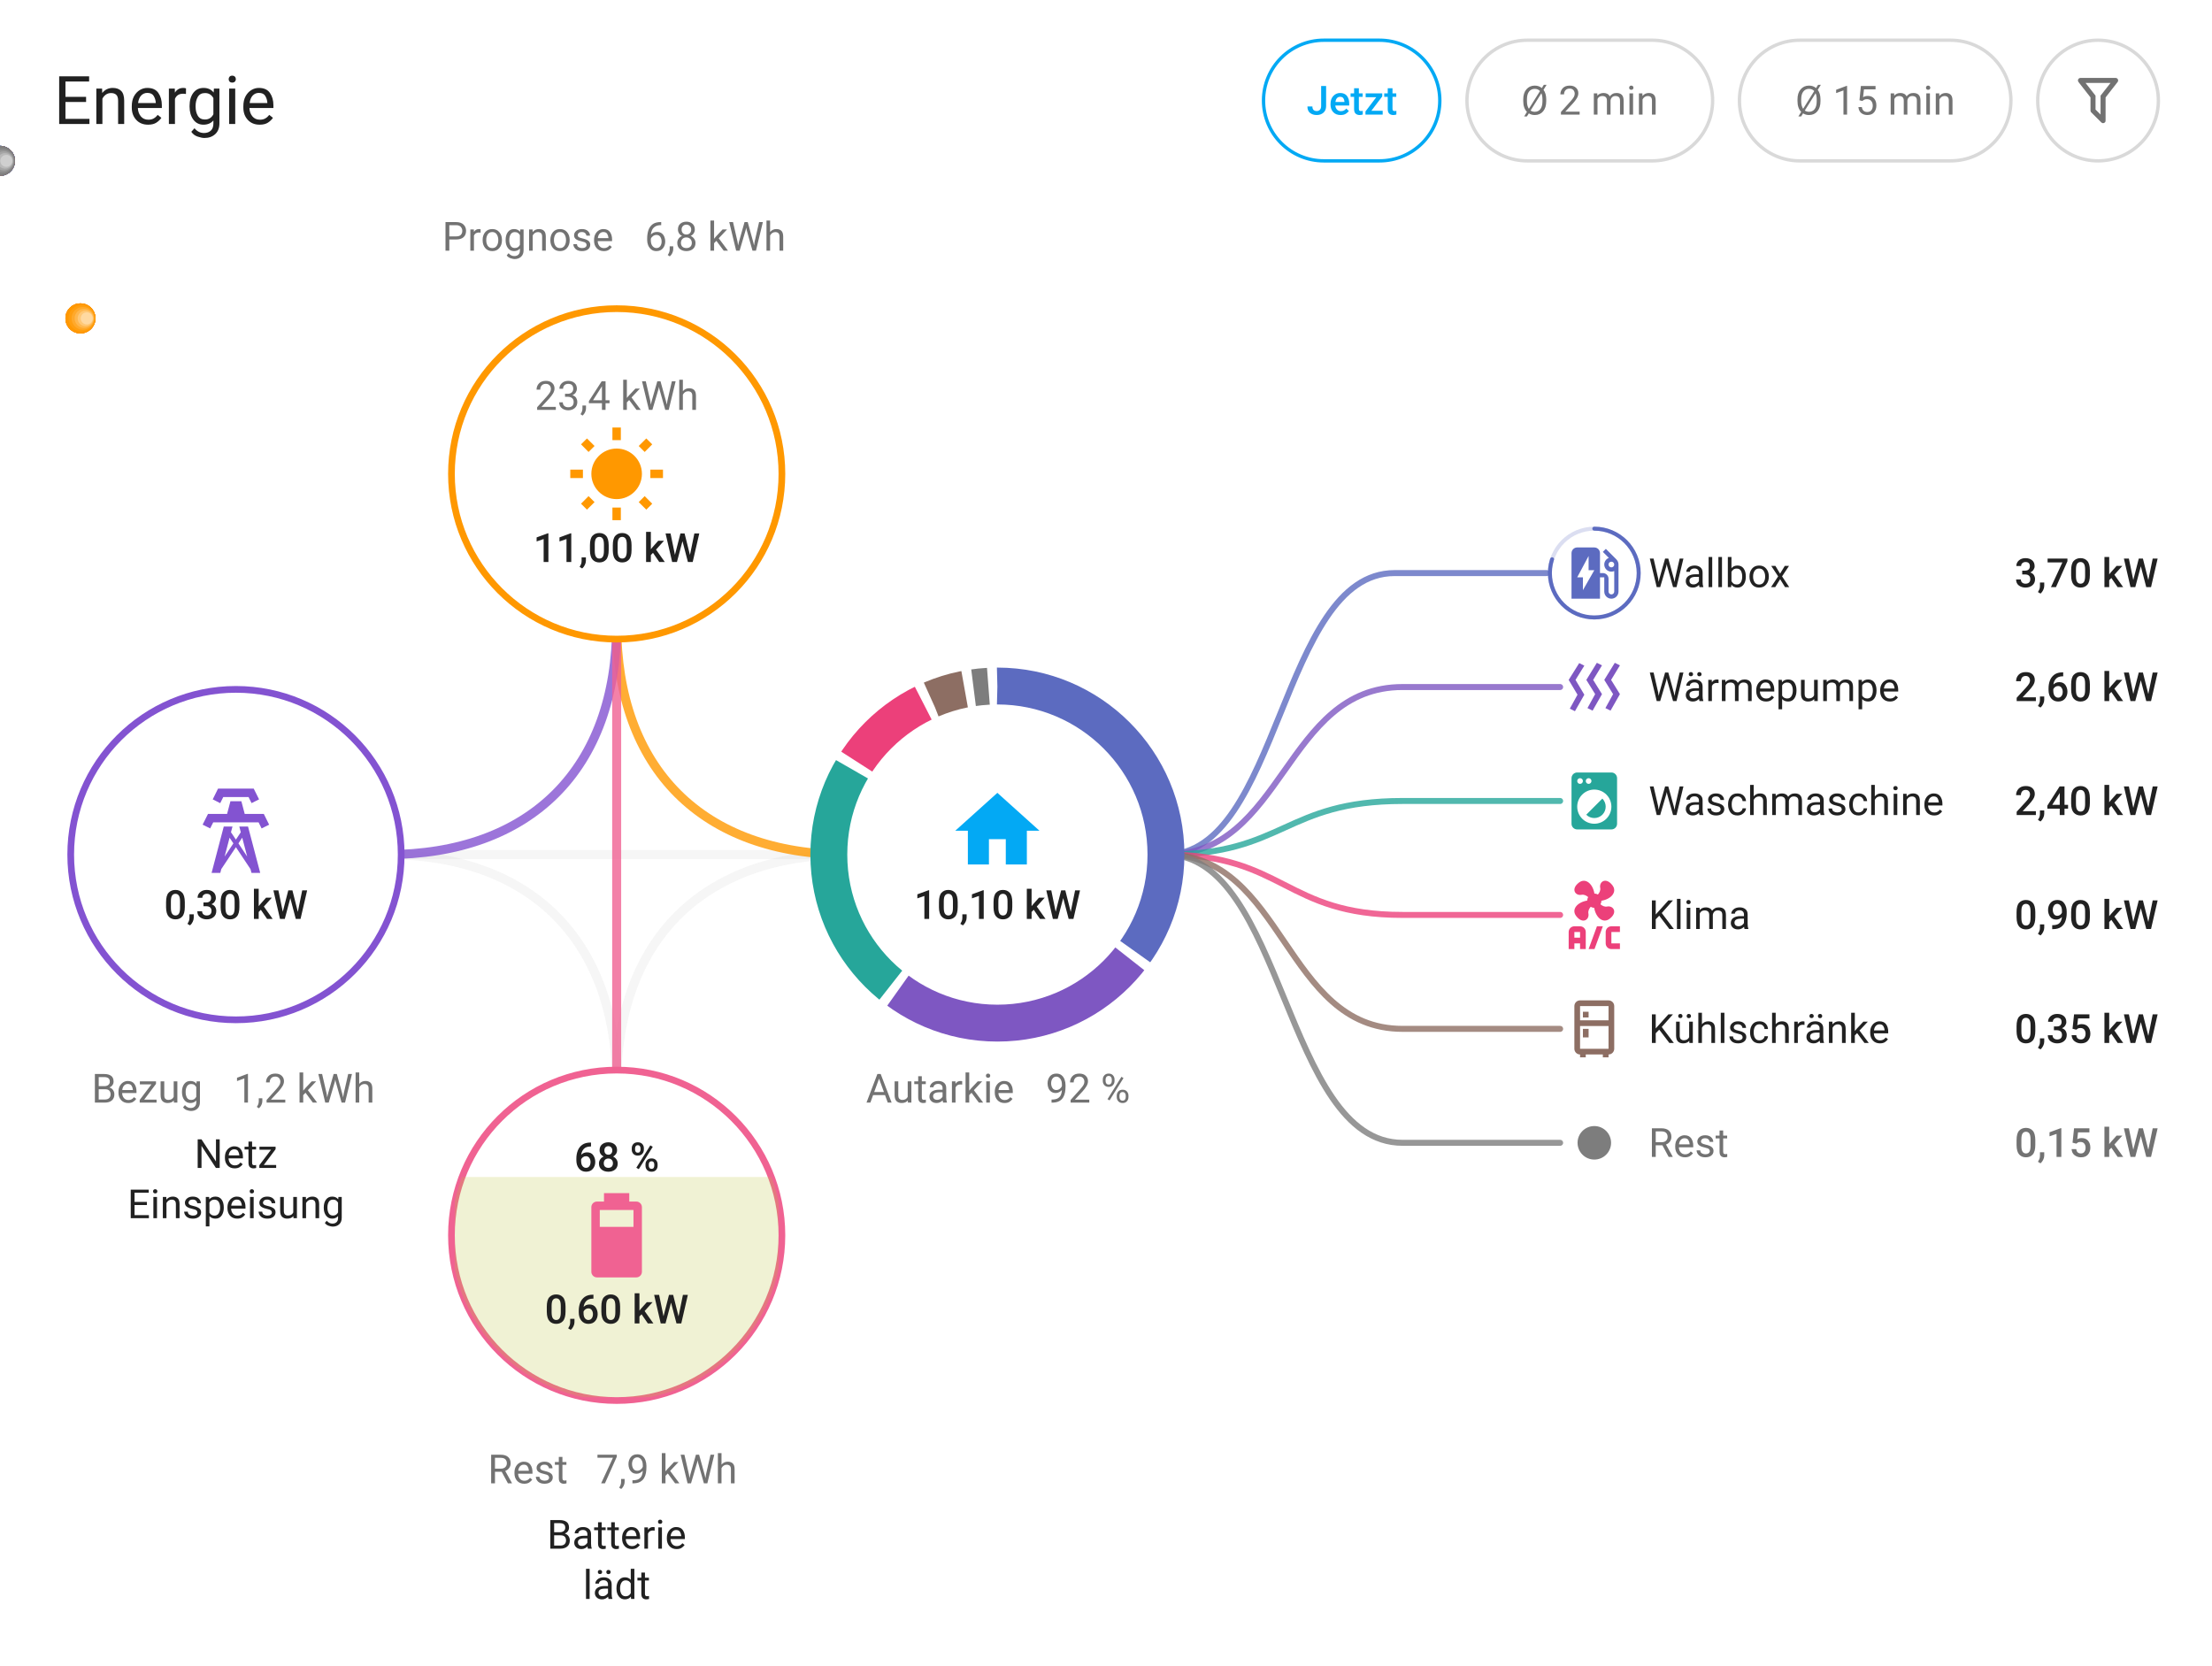
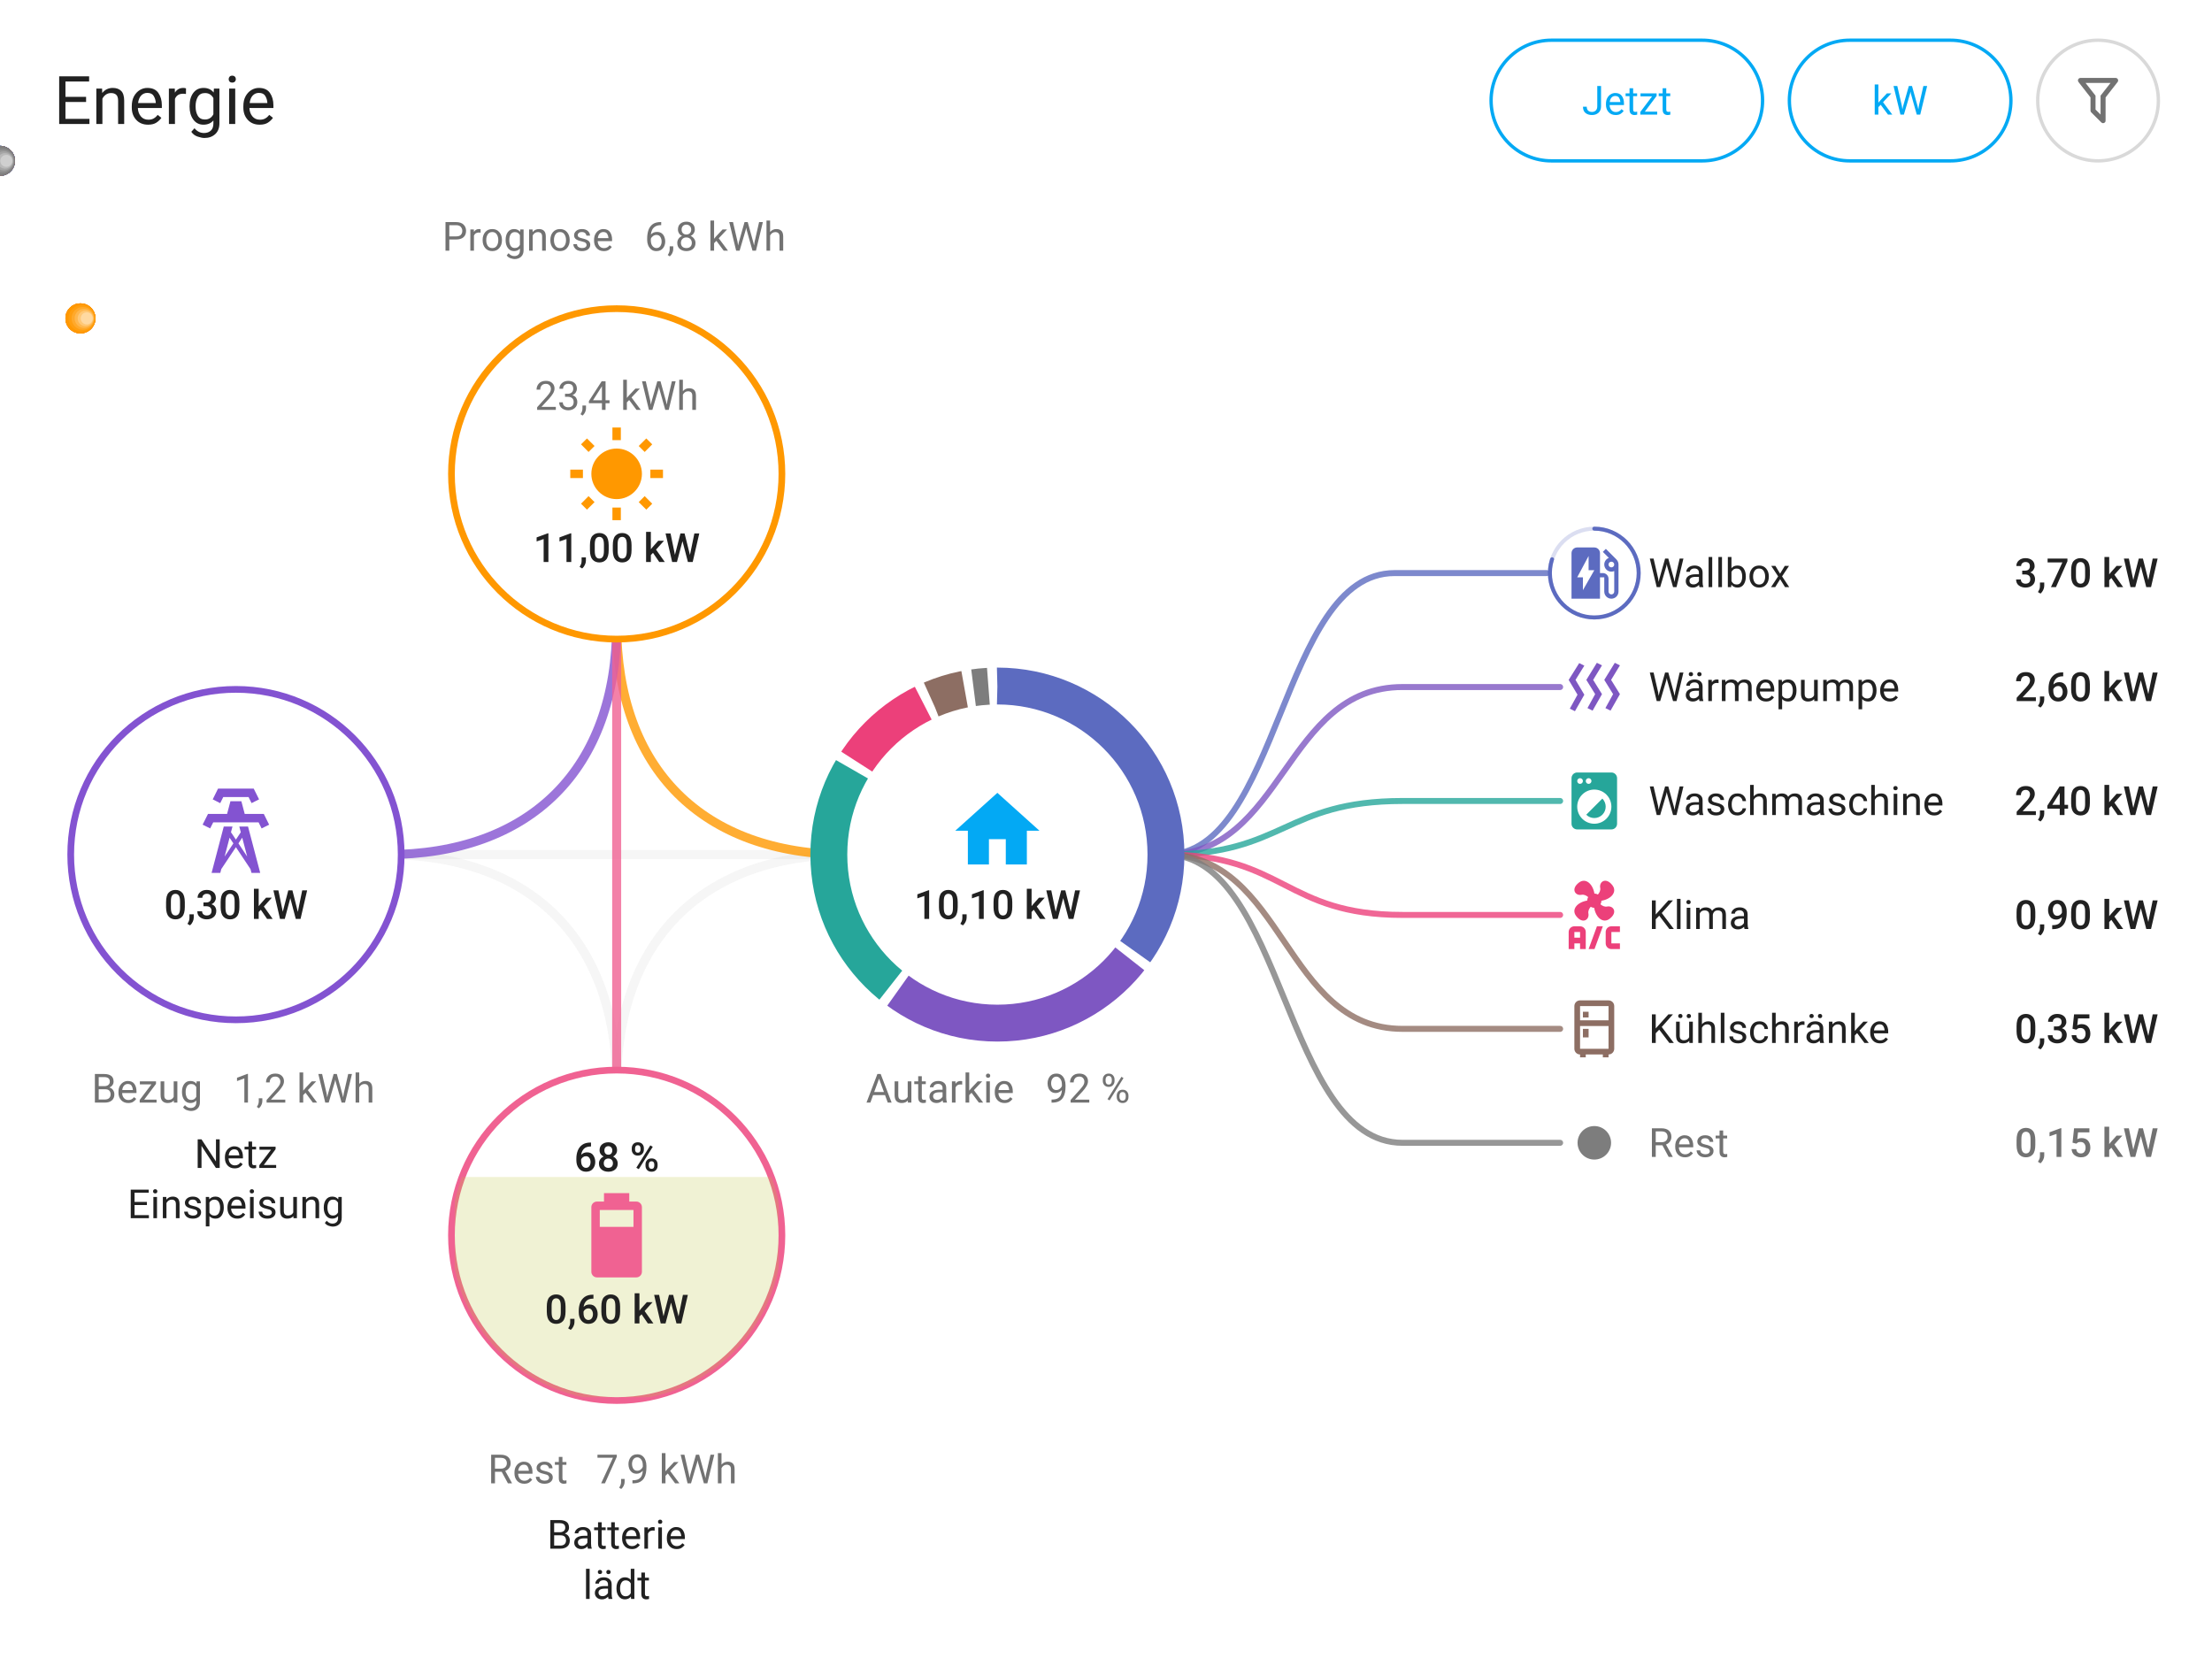
<svg xmlns="http://www.w3.org/2000/svg" xmlns:xlink="http://www.w3.org/1999/xlink" width="660" height="497" viewBox="0 0 660 497" role="img" aria-label="EnerLens Card">
  <rect x="0" y="0" width="660.0" height="497.0" rx="12" fill="rgb(255, 255, 255)" />
  <g transform="translate(24,95) scale(0.8)">
    <path d="M114,200 L286,200" fill="none" stroke="rgba(127, 127, 127, 0.3)" stroke-width="3.353px" stroke-linecap="round" opacity="0.25" />
    <path d="M114,200 C168,200 200,232 200,286" fill="none" stroke="rgba(127, 127, 127, 0.3)" stroke-width="3.353px" stroke-linecap="round" opacity="0.25" />
    <path d="M200,286 C200,232 232,200 286,200" fill="none" stroke="rgba(127, 127, 127, 0.3)" stroke-width="3.353px" stroke-linecap="round" opacity="0.25" />
    <path d="M200,114 C200,168 232,200 286,200" fill="none" stroke="rgb(255, 152, 0)" stroke-width="3.353px" stroke-linecap="round" opacity="0.8" />
    <path d="M200,114 C200,168 168,200 114,200" fill="none" stroke="rgb(131, 83, 209)" stroke-width="3.353px" stroke-linecap="round" opacity="0.8" />
    <path d="M200,114 L200,286" fill="none" stroke="rgb(240, 98, 146)" stroke-width="3.353px" stroke-linecap="round" opacity="0.8" />
    <g>
      <circle cx="0.00" r="5.59" fill="rgb(240, 98, 146)" />
      <circle cx="0.47" r="4.92" fill="rgb(243, 129, 168)" fill-opacity="0.316" />
      <circle cx="0.94" r="4.25" fill="rgb(246, 161, 190)" fill-opacity="0.316" />
      <circle cx="1.41" r="3.58" fill="rgb(249, 192, 211)" fill-opacity="0.316" />
      <circle cx="1.88" r="2.91" fill="rgb(252, 224, 233)" fill-opacity="0.316" />
      <circle cx="2.35" r="2.24" fill="rgb(255, 255, 255)" fill-opacity="0.316" />
      <animateMotion dur="3.59s" repeatCount="indefinite" begin="-0.23s" path="M 200 114 L 200 286" rotate="auto" />
    </g>
    <g>
      <circle cx="0.00" r="5.59" fill="rgb(131, 83, 209)" />
      <circle cx="0.47" r="4.92" fill="rgb(156, 117, 218)" fill-opacity="0.316" />
      <circle cx="0.94" r="4.25" fill="rgb(181, 152, 227)" fill-opacity="0.316" />
      <circle cx="1.41" r="3.58" fill="rgb(205, 186, 237)" fill-opacity="0.316" />
      <circle cx="1.88" r="2.91" fill="rgb(230, 221, 246)" fill-opacity="0.316" />
      <circle cx="2.35" r="2.24" fill="rgb(255, 255, 255)" fill-opacity="0.316" />
      <animateMotion dur="4.50s" repeatCount="indefinite" begin="-0.23s" path="M 200 114 C 200 168 168 200 114 200" rotate="auto" />
    </g>
    <g>
      <circle cx="0.00" r="5.59" fill="rgb(255, 152, 0)" />
      <circle cx="0.47" r="4.92" fill="rgb(255, 173, 51)" fill-opacity="0.316" />
      <circle cx="0.94" r="4.25" fill="rgb(255, 193, 102)" fill-opacity="0.316" />
      <circle cx="1.41" r="3.58" fill="rgb(255, 214, 153)" fill-opacity="0.316" />
      <circle cx="1.88" r="2.91" fill="rgb(255, 234, 204)" fill-opacity="0.316" />
      <circle cx="2.35" r="2.24" fill="rgb(255, 255, 255)" fill-opacity="0.316" />
      <animateMotion dur="1.10s" repeatCount="indefinite" begin="-0.23s" path="M 200 114 C 200 168 232 200 286 200" rotate="auto" />
    </g>
    <g>
      <circle cx="0.00" r="5.59" fill="rgb(255, 152, 0)" />
      <circle cx="0.47" r="4.92" fill="rgb(255, 173, 51)" fill-opacity="0.316" />
      <circle cx="0.94" r="4.25" fill="rgb(255, 193, 102)" fill-opacity="0.316" />
      <circle cx="1.41" r="3.58" fill="rgb(255, 214, 153)" fill-opacity="0.316" />
      <circle cx="1.88" r="2.91" fill="rgb(255, 234, 204)" fill-opacity="0.316" />
      <circle cx="2.35" r="2.24" fill="rgb(255, 255, 255)" fill-opacity="0.316" />
      <animateMotion dur="1.10s" repeatCount="indefinite" begin="-0.45s" path="M 200 114 C 200 168 232 200 286 200" rotate="auto" />
    </g>
    <g>
      <circle cx="0.00" r="5.59" fill="rgb(255, 152, 0)" />
      <circle cx="0.47" r="4.92" fill="rgb(255, 173, 51)" fill-opacity="0.316" />
      <circle cx="0.94" r="4.25" fill="rgb(255, 193, 102)" fill-opacity="0.316" />
      <circle cx="1.41" r="3.58" fill="rgb(255, 214, 153)" fill-opacity="0.316" />
      <circle cx="1.88" r="2.91" fill="rgb(255, 234, 204)" fill-opacity="0.316" />
      <circle cx="2.35" r="2.24" fill="rgb(255, 255, 255)" fill-opacity="0.316" />
      <animateMotion dur="1.10s" repeatCount="indefinite" begin="-0.67s" path="M 200 114 C 200 168 232 200 286 200" rotate="auto" />
    </g>
    <g>
      <circle cx="0.00" r="5.59" fill="rgb(255, 152, 0)" />
      <circle cx="0.47" r="4.92" fill="rgb(255, 173, 51)" fill-opacity="0.316" />
      <circle cx="0.94" r="4.25" fill="rgb(255, 193, 102)" fill-opacity="0.316" />
      <circle cx="1.41" r="3.58" fill="rgb(255, 214, 153)" fill-opacity="0.316" />
      <circle cx="1.88" r="2.91" fill="rgb(255, 234, 204)" fill-opacity="0.316" />
      <circle cx="2.35" r="2.24" fill="rgb(255, 255, 255)" fill-opacity="0.316" />
      <animateMotion dur="1.10s" repeatCount="indefinite" begin="-0.89s" path="M 200 114 C 200 168 232 200 286 200" rotate="auto" />
    </g>
    <g>
      <circle cx="0.00" r="5.59" fill="rgb(255, 152, 0)" />
      <circle cx="0.47" r="4.92" fill="rgb(255, 173, 51)" fill-opacity="0.316" />
      <circle cx="0.94" r="4.25" fill="rgb(255, 193, 102)" fill-opacity="0.316" />
      <circle cx="1.41" r="3.58" fill="rgb(255, 214, 153)" fill-opacity="0.316" />
      <circle cx="1.88" r="2.91" fill="rgb(255, 234, 204)" fill-opacity="0.316" />
      <circle cx="2.35" r="2.24" fill="rgb(255, 255, 255)" fill-opacity="0.316" />
      <animateMotion dur="1.10s" repeatCount="indefinite" begin="-1.11s" path="M 200 114 C 200 168 232 200 286 200" rotate="auto" />
    </g>
  </g>
  <g transform="translate(0,48)">
    <path id="line-sensor-wb" d="M347.9,207.0 C382.0,207.0 382.0,123.0 416.1,123.0 L461.5,123.0" fill="none" stroke="rgb(92, 107, 192)" stroke-width="1.788px" stroke-linecap="round" opacity="0.8" />
    <g>
      <circle cx="0.00" r="4.47" fill="rgb(92, 107, 192)" />
      <circle cx="0.38" r="3.93" fill="rgb(125, 137, 205)" fill-opacity="0.316" />
      <circle cx="0.75" r="3.40" fill="rgb(157, 166, 217)" fill-opacity="0.316" />
      <circle cx="1.13" r="2.86" fill="rgb(190, 196, 230)" fill-opacity="0.316" />
      <circle cx="1.50" r="2.32" fill="rgb(222, 225, 242)" fill-opacity="0.316" />
      <circle cx="1.88" r="1.79" fill="rgb(255, 255, 255)" fill-opacity="0.316" />
      <animateMotion dur="1.10s" repeatCount="indefinite" begin="-0.23s" rotate="auto">
        <mpath href="#line-sensor-wb" xlink:href="#line-sensor-wb" />
      </animateMotion>
    </g>
    <g>
      <circle cx="0.00" r="4.47" fill="rgb(92, 107, 192)" />
      <circle cx="0.38" r="3.93" fill="rgb(125, 137, 205)" fill-opacity="0.316" />
      <circle cx="0.75" r="3.40" fill="rgb(157, 166, 217)" fill-opacity="0.316" />
      <circle cx="1.13" r="2.86" fill="rgb(190, 196, 230)" fill-opacity="0.316" />
      <circle cx="1.50" r="2.32" fill="rgb(222, 225, 242)" fill-opacity="0.316" />
      <circle cx="1.88" r="1.79" fill="rgb(255, 255, 255)" fill-opacity="0.316" />
      <animateMotion dur="1.10s" repeatCount="indefinite" begin="-0.51s" rotate="auto">
        <mpath href="#line-sensor-wb" xlink:href="#line-sensor-wb" />
      </animateMotion>
    </g>
    <g>
      <circle cx="0.00" r="4.47" fill="rgb(92, 107, 192)" />
      <circle cx="0.38" r="3.93" fill="rgb(125, 137, 205)" fill-opacity="0.316" />
      <circle cx="0.75" r="3.40" fill="rgb(157, 166, 217)" fill-opacity="0.316" />
      <circle cx="1.13" r="2.86" fill="rgb(190, 196, 230)" fill-opacity="0.316" />
      <circle cx="1.50" r="2.32" fill="rgb(222, 225, 242)" fill-opacity="0.316" />
      <circle cx="1.88" r="1.79" fill="rgb(255, 255, 255)" fill-opacity="0.316" />
      <animateMotion dur="1.10s" repeatCount="indefinite" begin="-0.78s" rotate="auto">
        <mpath href="#line-sensor-wb" xlink:href="#line-sensor-wb" />
      </animateMotion>
    </g>
    <g>
      <circle cx="0.00" r="4.47" fill="rgb(92, 107, 192)" />
      <circle cx="0.38" r="3.93" fill="rgb(125, 137, 205)" fill-opacity="0.316" />
      <circle cx="0.75" r="3.40" fill="rgb(157, 166, 217)" fill-opacity="0.316" />
      <circle cx="1.13" r="2.86" fill="rgb(190, 196, 230)" fill-opacity="0.316" />
      <circle cx="1.50" r="2.32" fill="rgb(222, 225, 242)" fill-opacity="0.316" />
      <circle cx="1.88" r="1.79" fill="rgb(255, 255, 255)" fill-opacity="0.316" />
      <animateMotion dur="1.10s" repeatCount="indefinite" begin="-1.06s" rotate="auto">
        <mpath href="#line-sensor-wb" xlink:href="#line-sensor-wb" />
      </animateMotion>
    </g>
    <path id="line-sensor-c1" d="M347.9,207.0 C383.2,207.0 383.2,157.0 418.5,157.0 L465.5,157.0" fill="none" stroke="rgb(126, 87, 194)" stroke-width="1.788px" stroke-linecap="round" opacity="0.8" />
    <g>
      <circle cx="0.00" r="4.47" fill="rgb(126, 87, 194)" />
      <circle cx="0.38" r="3.93" fill="rgb(152, 121, 206)" fill-opacity="0.316" />
      <circle cx="0.75" r="3.40" fill="rgb(178, 154, 218)" fill-opacity="0.316" />
      <circle cx="1.13" r="2.86" fill="rgb(203, 188, 231)" fill-opacity="0.316" />
      <circle cx="1.50" r="2.32" fill="rgb(229, 221, 243)" fill-opacity="0.316" />
      <circle cx="1.88" r="1.79" fill="rgb(255, 255, 255)" fill-opacity="0.316" />
      <animateMotion dur="1.10s" repeatCount="indefinite" begin="-0.23s" rotate="auto">
        <mpath href="#line-sensor-c1" xlink:href="#line-sensor-c1" />
      </animateMotion>
    </g>
    <g>
      <circle cx="0.00" r="4.47" fill="rgb(126, 87, 194)" />
      <circle cx="0.38" r="3.93" fill="rgb(152, 121, 206)" fill-opacity="0.316" />
      <circle cx="0.75" r="3.40" fill="rgb(178, 154, 218)" fill-opacity="0.316" />
      <circle cx="1.13" r="2.86" fill="rgb(203, 188, 231)" fill-opacity="0.316" />
      <circle cx="1.50" r="2.32" fill="rgb(229, 221, 243)" fill-opacity="0.316" />
      <circle cx="1.88" r="1.79" fill="rgb(255, 255, 255)" fill-opacity="0.316" />
      <animateMotion dur="1.10s" repeatCount="indefinite" begin="-0.60s" rotate="auto">
        <mpath href="#line-sensor-c1" xlink:href="#line-sensor-c1" />
      </animateMotion>
    </g>
    <g>
      <circle cx="0.00" r="4.47" fill="rgb(126, 87, 194)" />
      <circle cx="0.38" r="3.93" fill="rgb(152, 121, 206)" fill-opacity="0.316" />
      <circle cx="0.75" r="3.40" fill="rgb(178, 154, 218)" fill-opacity="0.316" />
      <circle cx="1.13" r="2.86" fill="rgb(203, 188, 231)" fill-opacity="0.316" />
      <circle cx="1.50" r="2.32" fill="rgb(229, 221, 243)" fill-opacity="0.316" />
      <circle cx="1.88" r="1.79" fill="rgb(255, 255, 255)" fill-opacity="0.316" />
      <animateMotion dur="1.10s" repeatCount="indefinite" begin="-0.97s" rotate="auto">
        <mpath href="#line-sensor-c1" xlink:href="#line-sensor-c1" />
      </animateMotion>
    </g>
    <path id="line-sensor-c2" d="M347.9,207.0 C383.2,207.0 383.2,191.0 418.5,191.0 L465.5,191.0" fill="none" stroke="rgb(38, 166, 154)" stroke-width="1.788px" stroke-linecap="round" opacity="0.8" />
    <g>
      <circle cx="0.00" r="4.47" fill="rgb(38, 166, 154)" />
      <circle cx="0.38" r="3.93" fill="rgb(81, 184, 174)" fill-opacity="0.316" />
      <circle cx="0.75" r="3.40" fill="rgb(125, 202, 194)" fill-opacity="0.316" />
      <circle cx="1.13" r="2.86" fill="rgb(168, 219, 215)" fill-opacity="0.316" />
      <circle cx="1.50" r="2.32" fill="rgb(212, 237, 235)" fill-opacity="0.316" />
      <circle cx="1.88" r="1.79" fill="rgb(255, 255, 255)" fill-opacity="0.316" />
      <animateMotion dur="1.10s" repeatCount="indefinite" begin="-0.23s" rotate="auto">
        <mpath href="#line-sensor-c2" xlink:href="#line-sensor-c2" />
      </animateMotion>
    </g>
    <g>
      <circle cx="0.00" r="4.47" fill="rgb(38, 166, 154)" />
      <circle cx="0.38" r="3.93" fill="rgb(81, 184, 174)" fill-opacity="0.316" />
      <circle cx="0.75" r="3.40" fill="rgb(125, 202, 194)" fill-opacity="0.316" />
      <circle cx="1.13" r="2.86" fill="rgb(168, 219, 215)" fill-opacity="0.316" />
      <circle cx="1.50" r="2.32" fill="rgb(212, 237, 235)" fill-opacity="0.316" />
      <circle cx="1.88" r="1.79" fill="rgb(255, 255, 255)" fill-opacity="0.316" />
      <animateMotion dur="1.10s" repeatCount="indefinite" begin="-0.60s" rotate="auto">
        <mpath href="#line-sensor-c2" xlink:href="#line-sensor-c2" />
      </animateMotion>
    </g>
    <g>
      <circle cx="0.00" r="4.47" fill="rgb(38, 166, 154)" />
      <circle cx="0.38" r="3.93" fill="rgb(81, 184, 174)" fill-opacity="0.316" />
      <circle cx="0.75" r="3.40" fill="rgb(125, 202, 194)" fill-opacity="0.316" />
      <circle cx="1.13" r="2.86" fill="rgb(168, 219, 215)" fill-opacity="0.316" />
      <circle cx="1.50" r="2.32" fill="rgb(212, 237, 235)" fill-opacity="0.316" />
      <circle cx="1.88" r="1.79" fill="rgb(255, 255, 255)" fill-opacity="0.316" />
      <animateMotion dur="1.10s" repeatCount="indefinite" begin="-0.97s" rotate="auto">
        <mpath href="#line-sensor-c2" xlink:href="#line-sensor-c2" />
      </animateMotion>
    </g>
    <path id="line-sensor-c3" d="M347.9,207.0 C383.2,207.0 383.2,225.0 418.5,225.0 L465.5,225.0" fill="none" stroke="rgb(236, 64, 122)" stroke-width="1.788px" stroke-linecap="round" opacity="0.8" />
    <g>
      <circle cx="0.00" r="4.47" fill="rgb(236, 64, 122)" />
      <circle cx="0.38" r="3.93" fill="rgb(240, 102, 149)" fill-opacity="0.316" />
      <circle cx="0.75" r="3.40" fill="rgb(244, 140, 175)" fill-opacity="0.316" />
      <circle cx="1.13" r="2.86" fill="rgb(247, 179, 202)" fill-opacity="0.316" />
      <circle cx="1.50" r="2.32" fill="rgb(251, 217, 228)" fill-opacity="0.316" />
      <circle cx="1.88" r="1.79" fill="rgb(255, 255, 255)" fill-opacity="0.316" />
      <animateMotion dur="2.57s" repeatCount="indefinite" begin="-0.23s" rotate="auto">
        <mpath href="#line-sensor-c3" xlink:href="#line-sensor-c3" />
      </animateMotion>
    </g>
    <path id="line-sensor-c4" d="M347.9,207.0 C383.2,207.0 383.2,259.0 418.5,259.0 L465.5,259.0" fill="none" stroke="rgb(141, 110, 99)" stroke-width="1.788px" stroke-linecap="round" opacity="0.8" />
    <g>
      <circle cx="0.00" r="4.47" fill="rgb(141, 110, 99)" />
      <circle cx="0.38" r="3.93" fill="rgb(164, 139, 130)" fill-opacity="0.316" />
      <circle cx="0.75" r="3.40" fill="rgb(187, 168, 161)" fill-opacity="0.316" />
      <circle cx="1.13" r="2.86" fill="rgb(209, 197, 193)" fill-opacity="0.316" />
      <circle cx="1.50" r="2.32" fill="rgb(232, 226, 224)" fill-opacity="0.316" />
      <circle cx="1.88" r="1.79" fill="rgb(255, 255, 255)" fill-opacity="0.316" />
      <animateMotion dur="4.44s" repeatCount="indefinite" begin="-0.23s" rotate="auto">
        <mpath href="#line-sensor-c4" xlink:href="#line-sensor-c4" />
      </animateMotion>
    </g>
    <path id="line--rest-" d="M347.9,207.0 C383.2,207.0 383.2,293.0 418.5,293.0 L465.5,293.0" fill="none" stroke="rgb(125, 125, 125)" stroke-width="1.788px" stroke-linecap="round" opacity="0.8" />
    <g>
      <circle cx="0.00" r="4.47" fill="rgb(125, 125, 125)" />
      <circle cx="0.38" r="3.93" fill="rgb(151, 151, 151)" fill-opacity="0.316" />
      <circle cx="0.75" r="3.40" fill="rgb(177, 177, 177)" fill-opacity="0.316" />
      <circle cx="1.13" r="2.86" fill="rgb(203, 203, 203)" fill-opacity="0.316" />
      <circle cx="1.50" r="2.32" fill="rgb(229, 229, 229)" fill-opacity="0.316" />
      <circle cx="1.88" r="1.79" fill="rgb(255, 255, 255)" fill-opacity="0.316" />
      <animateMotion dur="4.50s" repeatCount="indefinite" begin="-0.23s" rotate="auto">
        <mpath href="#line--rest-" xlink:href="#line--rest-" />
      </animateMotion>
    </g>
  </g>
  <circle cx="184" cy="141.4" r="49.3" fill="rgb(255, 255, 255)" stroke="rgb(255, 152, 0)" stroke-width="2" />
  <g transform="translate(168.9,126.3) scale(1.2572)">
    <path d="M3.55 19.09L4.96 20.5L6.76 18.71L5.34 17.29M12 6C8.69 6 6 8.69 6 12S8.69 18 12 18 18 15.31 18 12C18 8.68 15.31 6 12 6M20 13H23V11H20M17.24 18.71L19.04 20.5L20.45 19.09L18.66 17.29M20.45 5L19.04 3.6L17.24 5.39L18.66 6.81M13 1H11V4H13M6.76 5.39L4.96 3.6L3.55 5L5.34 6.81L6.76 5.39M1 13H4V11H1M13 20H11V23H13" fill="rgb(255, 152, 0)" />
  </g>
  <text x="184" y="122.3" text-anchor="middle" font-size="12.0" font-weight="400" fill="rgb(114, 114, 114)" font-family="Roboto, system-ui, sans-serif" textLength="57.0" lengthAdjust="spacingAndGlyphs">23,4 kWh</text>
  <text x="184" y="167.7" text-anchor="middle" font-size="12.0" font-weight="500" fill="rgb(33, 33, 33)" font-family="Roboto, system-ui, sans-serif" textLength="57.0" lengthAdjust="spacingAndGlyphs">11,00 kW</text>
  <text x="157.5" y="74.8" text-anchor="middle" font-size="12.0" font-weight="400" fill="rgb(114, 114, 114)" font-family="Roboto, system-ui, sans-serif" textLength="55.3" lengthAdjust="spacingAndGlyphs">Prognose</text>
  <text x="213.4" y="74.8" text-anchor="middle" font-size="12.0" font-weight="400" fill="rgb(114, 114, 114)" font-family="Roboto, system-ui, sans-serif" textLength="49.3" lengthAdjust="spacingAndGlyphs">6,8 kWh</text>
  <circle cx="70.4" cy="255" r="49.3" fill="rgb(255, 255, 255)" stroke="rgb(131, 83, 209)" stroke-width="2" />
  <g transform="translate(55.3,232.8) scale(1.2572)">
    <path d="M8.28,5.45L6.5,4.55L7.76,2H16.23L17.5,4.55L15.72,5.44L15,4H9L8.28,5.45M18.62,8H14.09L13.3,5H10.7L9.91,8H5.38L4.1,10.55L5.89,11.44L6.62,10H17.38L18.1,11.45L19.89,10.56L18.62,8M17.77,22H15.7L15.46,21.1L12,15.9L8.53,21.1L8.3,22H6.23L9.12,11H11.19L10.83,12.35L12,14.1L13.16,12.35L12.81,11H14.88L17.77,22M11.4,15L10.5,13.65L9.32,18.13L11.4,15M14.68,18.12L13.5,13.64L12.6,15L14.68,18.12Z" fill="rgb(131, 83, 209)" />
  </g>
  <text x="70.4" y="274.2" text-anchor="middle" font-size="12.0" font-weight="500" fill="rgb(33, 33, 33)" font-family="Roboto, system-ui, sans-serif" textLength="49.4" lengthAdjust="spacingAndGlyphs">0,30 kW</text>
  <text x="43.9" y="329" text-anchor="middle" font-size="12.0" font-weight="400" fill="rgb(114, 114, 114)" font-family="Roboto, system-ui, sans-serif" textLength="37.1" lengthAdjust="spacingAndGlyphs">Bezug</text>
  <text x="90.8" y="329" text-anchor="middle" font-size="12.0" font-weight="400" fill="rgb(114, 114, 114)" font-family="Roboto, system-ui, sans-serif" textLength="49.3" lengthAdjust="spacingAndGlyphs">1,2 kWh</text>
  <text x="70.4" y="348.5" text-anchor="middle" font-size="12.0" font-weight="400" fill="rgb(33, 33, 33)" font-family="Roboto, system-ui, sans-serif" textLength="27.4" lengthAdjust="spacingAndGlyphs">Netz</text>
  <text x="70.4" y="363.5" text-anchor="middle" font-size="12.0" font-weight="400" fill="rgb(33, 33, 33)" font-family="Roboto, system-ui, sans-serif" textLength="72.2" lengthAdjust="spacingAndGlyphs">Einspeisung</text>
  <circle cx="297.6" cy="255" r="49.3" fill="rgb(255, 255, 255)" stroke="rgba(0, 0, 0, 0)" stroke-width="2" />
  <g transform="translate(241.8,199.2) scale(1.1159)">
    <g transform="rotate(-90 50 50)">
      <circle cx="50" cy="50" r="45.07" fill="none" stroke="rgb(125, 125, 125)" stroke-width="9.86" stroke-dasharray="3.99 279.20" stroke-dashoffset="-276.80" stroke-linecap="butt" />
      <circle cx="50" cy="50" r="45.07" fill="none" stroke="rgb(126, 87, 194)" stroke-width="9.86" stroke-dasharray="69.18 214.01" stroke-dashoffset="-100.86" stroke-linecap="butt" />
      <circle cx="50" cy="50" r="45.07" fill="none" stroke="rgb(38, 166, 154)" stroke-width="9.86" stroke-dasharray="63.86 219.33" stroke-dashoffset="-172.45" stroke-linecap="butt" />
      <circle cx="50" cy="50" r="45.07" fill="none" stroke="rgb(236, 64, 122)" stroke-width="9.86" stroke-dasharray="23.95 259.24" stroke-dashoffset="-238.72" stroke-linecap="butt" />
      <circle cx="50" cy="50" r="45.07" fill="none" stroke="rgb(141, 110, 99)" stroke-width="9.86" stroke-dasharray="9.31 273.88" stroke-dashoffset="-265.07" stroke-linecap="butt" />
      <circle cx="50" cy="50" r="45.07" fill="none" stroke="rgb(92, 107, 192)" stroke-width="9.86" stroke-dasharray="98.45 184.74" stroke-dashoffset="0.00" stroke-linecap="butt" />
    </g>
  </g>
  <g transform="translate(282.5,232.8) scale(1.2572)">
    <path d="M10,20V14H14V20H19V12H22L12,3L2,12H5V20H10Z" fill="rgb(3, 169, 244)" />
  </g>
  <text x="297.6" y="274.2" text-anchor="middle" font-size="12.0" font-weight="500" fill="rgb(33, 33, 33)" font-family="Roboto, system-ui, sans-serif" textLength="57.0" lengthAdjust="spacingAndGlyphs">10,10 kW</text>
  <text x="280.5" y="329" text-anchor="middle" font-size="12.0" font-weight="400" fill="rgb(114, 114, 114)" font-family="Roboto, system-ui, sans-serif" textLength="50.5" lengthAdjust="spacingAndGlyphs">Autarkie</text>
  <text x="324.6" y="329" text-anchor="middle" font-size="12.0" font-weight="400" fill="rgb(114, 114, 114)" font-family="Roboto, system-ui, sans-serif" textLength="30.5" lengthAdjust="spacingAndGlyphs">92 %</text>
  <circle cx="184" cy="368.6" r="49.3" fill="rgb(255, 255, 255)" stroke="rgb(240, 98, 146)" stroke-width="2" />
-   <clipPath id="soc669ei">
+   <clipPath id="socr2pog">
    <circle cx="184" cy="368.6" r="49.3" />
  </clipPath>
-   <rect clip-path="url(#soc669ei)" x="135.7" y="351.2" width="96.6" height="65.7" fill="rgb(186, 196, 59)" opacity="0.22" />
+   <rect clip-path="url(#socr2pog)" x="135.7" y="351.2" width="96.6" height="65.7" fill="rgb(186, 196, 59)" opacity="0.22" />
  <g transform="translate(168.9,353.5) scale(1.2572)">
    <path d="M16,10H8V6H16M16.67,4H15V2H9V4H7.33A1.33,1.33 0 0,0 6,5.33V20.67C6,21.4 6.6,22 7.33,22H16.67A1.33,1.33 0 0,0 18,20.67V5.33C18,4.6 17.4,4 16.67,4Z" fill="rgb(240, 98, 146)" />
  </g>
  <text x="184" y="349.5" text-anchor="middle" font-size="12.0" font-weight="500" fill="rgb(33, 33, 33)" font-family="Roboto, system-ui, sans-serif" textLength="30.5" lengthAdjust="spacingAndGlyphs">68 %</text>
  <text x="184" y="394.9" text-anchor="middle" font-size="12.0" font-weight="500" fill="rgb(33, 33, 33)" font-family="Roboto, system-ui, sans-serif" textLength="49.4" lengthAdjust="spacingAndGlyphs">0,60 kW</text>
  <text x="157.5" y="442.6" text-anchor="middle" font-size="12.0" font-weight="400" fill="rgb(114, 114, 114)" font-family="Roboto, system-ui, sans-serif" textLength="26.1" lengthAdjust="spacingAndGlyphs">Rest</text>
  <text x="198.9" y="442.6" text-anchor="middle" font-size="12.0" font-weight="400" fill="rgb(114, 114, 114)" font-family="Roboto, system-ui, sans-serif" textLength="49.3" lengthAdjust="spacingAndGlyphs">7,9 kWh</text>
  <text x="184" y="462.1" text-anchor="middle" font-size="12.0" font-weight="400" fill="rgb(33, 33, 33)" font-family="Roboto, system-ui, sans-serif" textLength="48.0" lengthAdjust="spacingAndGlyphs">Batterie</text>
  <text x="184" y="477.1" text-anchor="middle" font-size="12.0" font-weight="400" fill="rgb(33, 33, 33)" font-family="Roboto, system-ui, sans-serif" textLength="23.0" lengthAdjust="spacingAndGlyphs">lädt</text>
  <text x="16" y="37" text-anchor="start" font-size="20.0" font-weight="400" fill="rgb(33, 33, 33)" font-family="Roboto, system-ui, sans-serif" textLength="74.4" lengthAdjust="spacingAndGlyphs">Energie</text>
-   <rect x="377" y="12" width="52.6" height="36.0" rx="18.0" ry="18.0" fill="rgba(0, 0, 0, 0)" stroke="rgb(3, 169, 244)" stroke-width="1" />
-   <text x="403.4" y="34.2" text-anchor="middle" font-size="12.0" font-weight="500" fill="rgb(3, 169, 244)" font-family="Roboto, system-ui, sans-serif" textLength="26.6" lengthAdjust="spacingAndGlyphs">Jetzt</text>
-   <rect x="437.7" y="12" width="73.3" height="36.0" rx="18.0" ry="18.0" fill="rgba(0, 0, 0, 0)" stroke="rgba(127, 127, 127, 0.3)" stroke-width="1" />
-   <text x="474.3" y="34.2" text-anchor="middle" font-size="12.0" font-weight="400" fill="rgb(114, 114, 114)" font-family="Roboto, system-ui, sans-serif" textLength="47.3" lengthAdjust="spacingAndGlyphs">Ø 2 min</text>
-   <rect x="519" y="12" width="81.0" height="36.0" rx="18.0" ry="18.0" fill="rgba(0, 0, 0, 0)" stroke="rgba(127, 127, 127, 0.3)" stroke-width="1" />
-   <text x="559.5" y="34.2" text-anchor="middle" font-size="12.0" font-weight="400" fill="rgb(114, 114, 114)" font-family="Roboto, system-ui, sans-serif" textLength="55.0" lengthAdjust="spacingAndGlyphs">Ø 15 min</text>
+   <rect x="444.9" y="12" width="81.0" height="36.0" rx="18.0" ry="18.0" fill="rgba(0, 0, 0, 0)" stroke="rgb(3, 169, 244)" stroke-width="1" />
+   <text x="485.4" y="34.2" text-anchor="middle" font-size="12.0" font-weight="400" fill="rgb(3, 169, 244)" font-family="Roboto, system-ui, sans-serif" textLength="26.6" lengthAdjust="spacingAndGlyphs">Jetzt</text>
+   <rect x="533.9" y="12" width="66.1" height="36.0" rx="18.0" ry="18.0" fill="rgba(0, 0, 0, 0)" stroke="rgb(3, 169, 244)" stroke-width="1" />
+   <text x="566.9" y="34.2" text-anchor="middle" font-size="12.0" font-weight="400" fill="rgb(3, 169, 244)" font-family="Roboto, system-ui, sans-serif" textLength="18.8" lengthAdjust="spacingAndGlyphs">kW</text>
  <rect x="608" y="12" width="36.0" height="36.0" rx="18.0" ry="18.0" fill="rgba(0, 0, 0, 0)" stroke="rgba(127, 127, 127, 0.3)" stroke-width="1" />
  <g transform="translate(617,21) scale(0.75)">
    <path d="M15,19.88C15.04,20.18 14.94,20.5 14.71,20.71C14.32,21.1 13.69,21.1 13.3,20.71L9.29,16.7C9.06,16.47 8.96,16.16 9,15.87V10.75L4.21,4.62C3.87,4.19 3.95,3.56 4.38,3.22C4.57,3.08 4.78,3 5,3V3H19V3C19.22,3 19.43,3.08 19.62,3.22C20.05,3.56 20.13,4.19 19.79,4.62L15,10.75V19.88M7.04,5L11,10.06V15.58L13,17.58V10.05L16.96,5H7.04Z" fill="rgb(114, 114, 114)" />
  </g>
  <g>
    <g transform="translate(461.5,156.8) scale(1.1829)">
      <circle cx="12" cy="12" r="11.2" fill="none" stroke="rgb(92, 107, 192)" stroke-width="1" stroke-opacity="0.22" />
      <circle cx="12" cy="12" r="11.2" fill="none" stroke="rgb(92, 107, 192)" stroke-width="1" stroke-opacity="1" stroke-dasharray="56.30 70.37" stroke-linecap="round" transform="rotate(-90 12 12)" />
    </g>
    <g transform="translate(465.5,160.8) scale(0.8496)">
      <path d="M19.77,7.23L19.78,7.22L16.06,3.5L15,4.56L17.11,6.67C16.17,7.03 15.5,7.93 15.5,9A2.5,2.5 0 0,0 18,11.5C18.36,11.5 18.69,11.42 19,11.29V18.5A1,1 0 0,1 18,19.5A1,1 0 0,1 17,18.5V14A2,2 0 0,0 15,12H14V5A2,2 0 0,0 12,3H6A2,2 0 0,0 4,5V21H14V13.5H15.5V18.5A2.5,2.5 0 0,0 18,21A2.5,2.5 0 0,0 20.5,18.5V9C20.5,8.31 20.22,7.68 19.77,7.23M18,10A1,1 0 0,1 17,9A1,1 0 0,1 18,8A1,1 0 0,1 19,9A1,1 0 0,1 18,10M8,18V13.5H6L10,6V11H12L8,18Z" fill="rgb(92, 107, 192)" />
    </g>
    <text x="491.9" y="175.2" text-anchor="start" font-size="12.0" font-weight="400" fill="rgb(33, 33, 33)" font-family="Roboto, system-ui, sans-serif" textLength="46.8" lengthAdjust="spacingAndGlyphs">Wallbox</text>
    <text x="644" y="175.2" text-anchor="end" font-size="12.0" font-weight="500" fill="rgb(33, 33, 33)" font-family="Roboto, system-ui, sans-serif" textLength="49.4" lengthAdjust="spacingAndGlyphs">3,70 kW</text>
  </g>
  <g>
    <g transform="translate(465.5,194.8) scale(0.8496)">
      <path d="M8.5 4.5L5.4 9.5L8.5 14.7L5.2 20.5L3.4 19.6L6.1 14.7L3 9.5L6.7 3.6L8.5 4.5M14.7 4.4L11.6 9.5L14.7 14.5L11.4 20.3L9.6 19.4L12.3 14.5L9.2 9.5L12.9 3.5L14.7 4.4M21 4.4L17.9 9.5L21 14.5L17.7 20.3L15.9 19.4L18.6 14.5L15.5 9.5L19.2 3.5L21 4.4" fill="rgb(126, 87, 194)" />
    </g>
    <text x="491.9" y="209.2" text-anchor="start" font-size="12.0" font-weight="400" fill="rgb(33, 33, 33)" font-family="Roboto, system-ui, sans-serif" textLength="84.2" lengthAdjust="spacingAndGlyphs">Wärmepumpe</text>
    <text x="644" y="209.2" text-anchor="end" font-size="12.0" font-weight="500" fill="rgb(33, 33, 33)" font-family="Roboto, system-ui, sans-serif" textLength="49.4" lengthAdjust="spacingAndGlyphs">2,60 kW</text>
  </g>
  <g>
    <g transform="translate(465.5,228.8) scale(0.8496)">
      <path d="M14.83,11.17C16.39,12.73 16.39,15.27 14.83,16.83C13.27,18.39 10.73,18.39 9.17,16.83L14.83,11.17M6,2H18A2,2 0 0,1 20,4V20A2,2 0 0,1 18,22H6A2,2 0 0,1 4,20V4A2,2 0 0,1 6,2M7,4A1,1 0 0,0 6,5A1,1 0 0,0 7,6A1,1 0 0,0 8,5A1,1 0 0,0 7,4M10,4A1,1 0 0,0 9,5A1,1 0 0,0 10,6A1,1 0 0,0 11,5A1,1 0 0,0 10,4M12,8A6,6 0 0,0 6,14A6,6 0 0,0 12,20A6,6 0 0,0 18,14A6,6 0 0,0 12,8Z" fill="rgb(38, 166, 154)" />
    </g>
    <text x="491.9" y="243.2" text-anchor="start" font-size="12.0" font-weight="400" fill="rgb(33, 33, 33)" font-family="Roboto, system-ui, sans-serif" textLength="96.7" lengthAdjust="spacingAndGlyphs">Waschmaschine</text>
    <text x="644" y="243.2" text-anchor="end" font-size="12.0" font-weight="500" fill="rgb(33, 33, 33)" font-family="Roboto, system-ui, sans-serif" textLength="49.4" lengthAdjust="spacingAndGlyphs">2,40 kW</text>
  </g>
  <g>
    <g transform="translate(465.5,262.8) scale(0.8496)">
      <path d="M6.59,0.66C8.93,-1.15 11.47,1.06 12.04,4.5C12.47,4.5 12.89,4.62 13.27,4.84C13.79,4.24 14.25,3.42 14.07,2.5C13.65,0.35 16.06,-1.39 18.35,1.58C20.16,3.92 17.95,6.46 14.5,7.03C14.5,7.46 14.39,7.89 14.16,8.27C14.76,8.78 15.58,9.24 16.5,9.06C18.63,8.64 20.38,11.04 17.41,13.34C15.07,15.15 12.53,12.94 11.96,9.5C11.53,9.5 11.11,9.37 10.74,9.15C10.22,9.75 9.75,10.58 9.93,11.5C10.35,13.64 7.94,15.39 5.65,12.42C3.83,10.07 6.05,7.53 9.5,6.97C9.5,6.54 9.63,6.12 9.85,5.74C9.25,5.23 8.43,4.76 7.5,4.94C5.37,5.36 3.62,2.96 6.59,0.66M5,16H7A2,2 0 0,1 9,18V24H7V22H5V24H3V18A2,2 0 0,1 5,16M5,18V20H7V18H5M12.93,16H15L12.07,24H10L12.93,16M18,16H21V18H18V22H21V24H18A2,2 0 0,1 16,22V18A2,2 0 0,1 18,16Z" fill="rgb(236, 64, 122)" />
    </g>
    <text x="491.9" y="277.2" text-anchor="start" font-size="12.0" font-weight="400" fill="rgb(33, 33, 33)" font-family="Roboto, system-ui, sans-serif" textLength="33.6" lengthAdjust="spacingAndGlyphs">Klima</text>
    <text x="644" y="277.2" text-anchor="end" font-size="12.0" font-weight="500" fill="rgb(33, 33, 33)" font-family="Roboto, system-ui, sans-serif" textLength="49.4" lengthAdjust="spacingAndGlyphs">0,90 kW</text>
  </g>
  <g>
    <g transform="translate(465.5,296.8) scale(0.8496)">
      <path d="M9,21V22H7V21A2,2 0 0,1 5,19V4A2,2 0 0,1 7,2H17A2,2 0 0,1 19,4V19A2,2 0 0,1 17,21V22H15V21H9M7,4V9H17V4H7M7,19H17V11H7V19M8,12H10V15H8V12M8,6H10V8H8V6Z" fill="rgb(141, 110, 99)" />
    </g>
    <text x="491.9" y="311.2" text-anchor="start" font-size="12.0" font-weight="400" fill="rgb(33, 33, 33)" font-family="Roboto, system-ui, sans-serif" textLength="80.1" lengthAdjust="spacingAndGlyphs">Kühlschränke</text>
    <text x="644" y="311.2" text-anchor="end" font-size="12.0" font-weight="500" fill="rgb(33, 33, 33)" font-family="Roboto, system-ui, sans-serif" textLength="49.4" lengthAdjust="spacingAndGlyphs">0,35 kW</text>
  </g>
  <g>
    <circle cx="475.7" cy="341" r="5" fill="rgb(125, 125, 125)" />
    <text x="491.9" y="345.2" text-anchor="start" font-size="12.0" font-weight="400" fill="rgb(114, 114, 114)" font-family="Roboto, system-ui, sans-serif" textLength="26.1" lengthAdjust="spacingAndGlyphs">Rest</text>
    <text x="644" y="345.2" text-anchor="end" font-size="12.0" font-weight="500" fill="rgb(114, 114, 114)" font-family="Roboto, system-ui, sans-serif" textLength="49.4" lengthAdjust="spacingAndGlyphs">0,15 kW</text>
  </g>
</svg>
